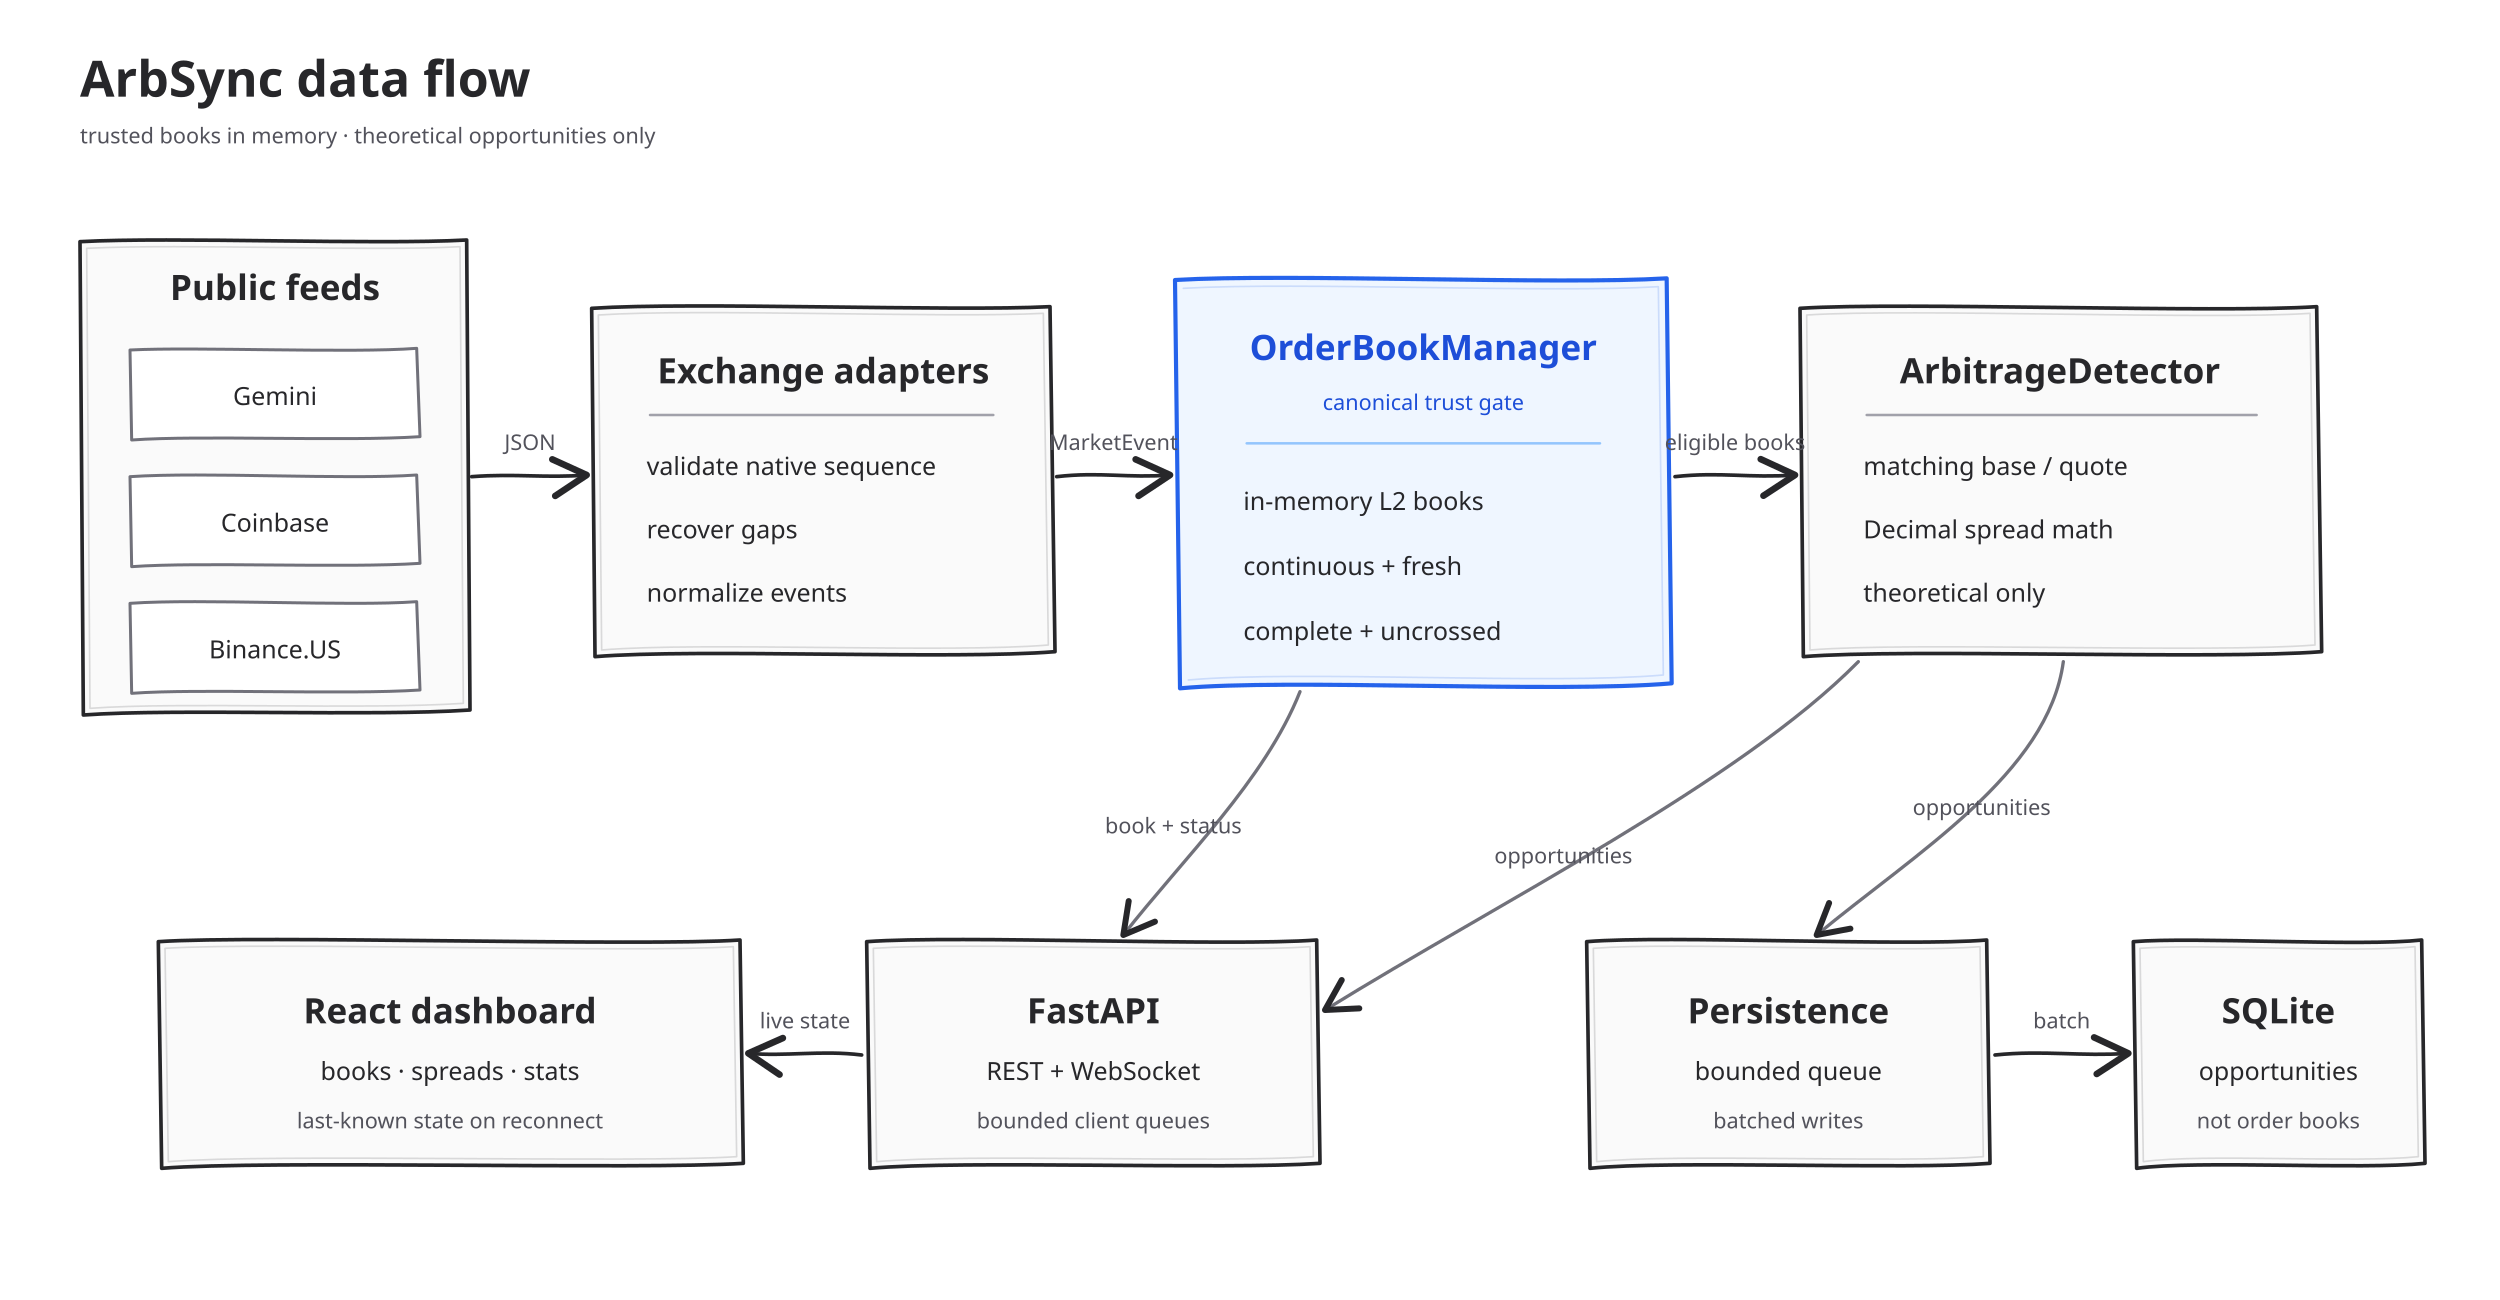
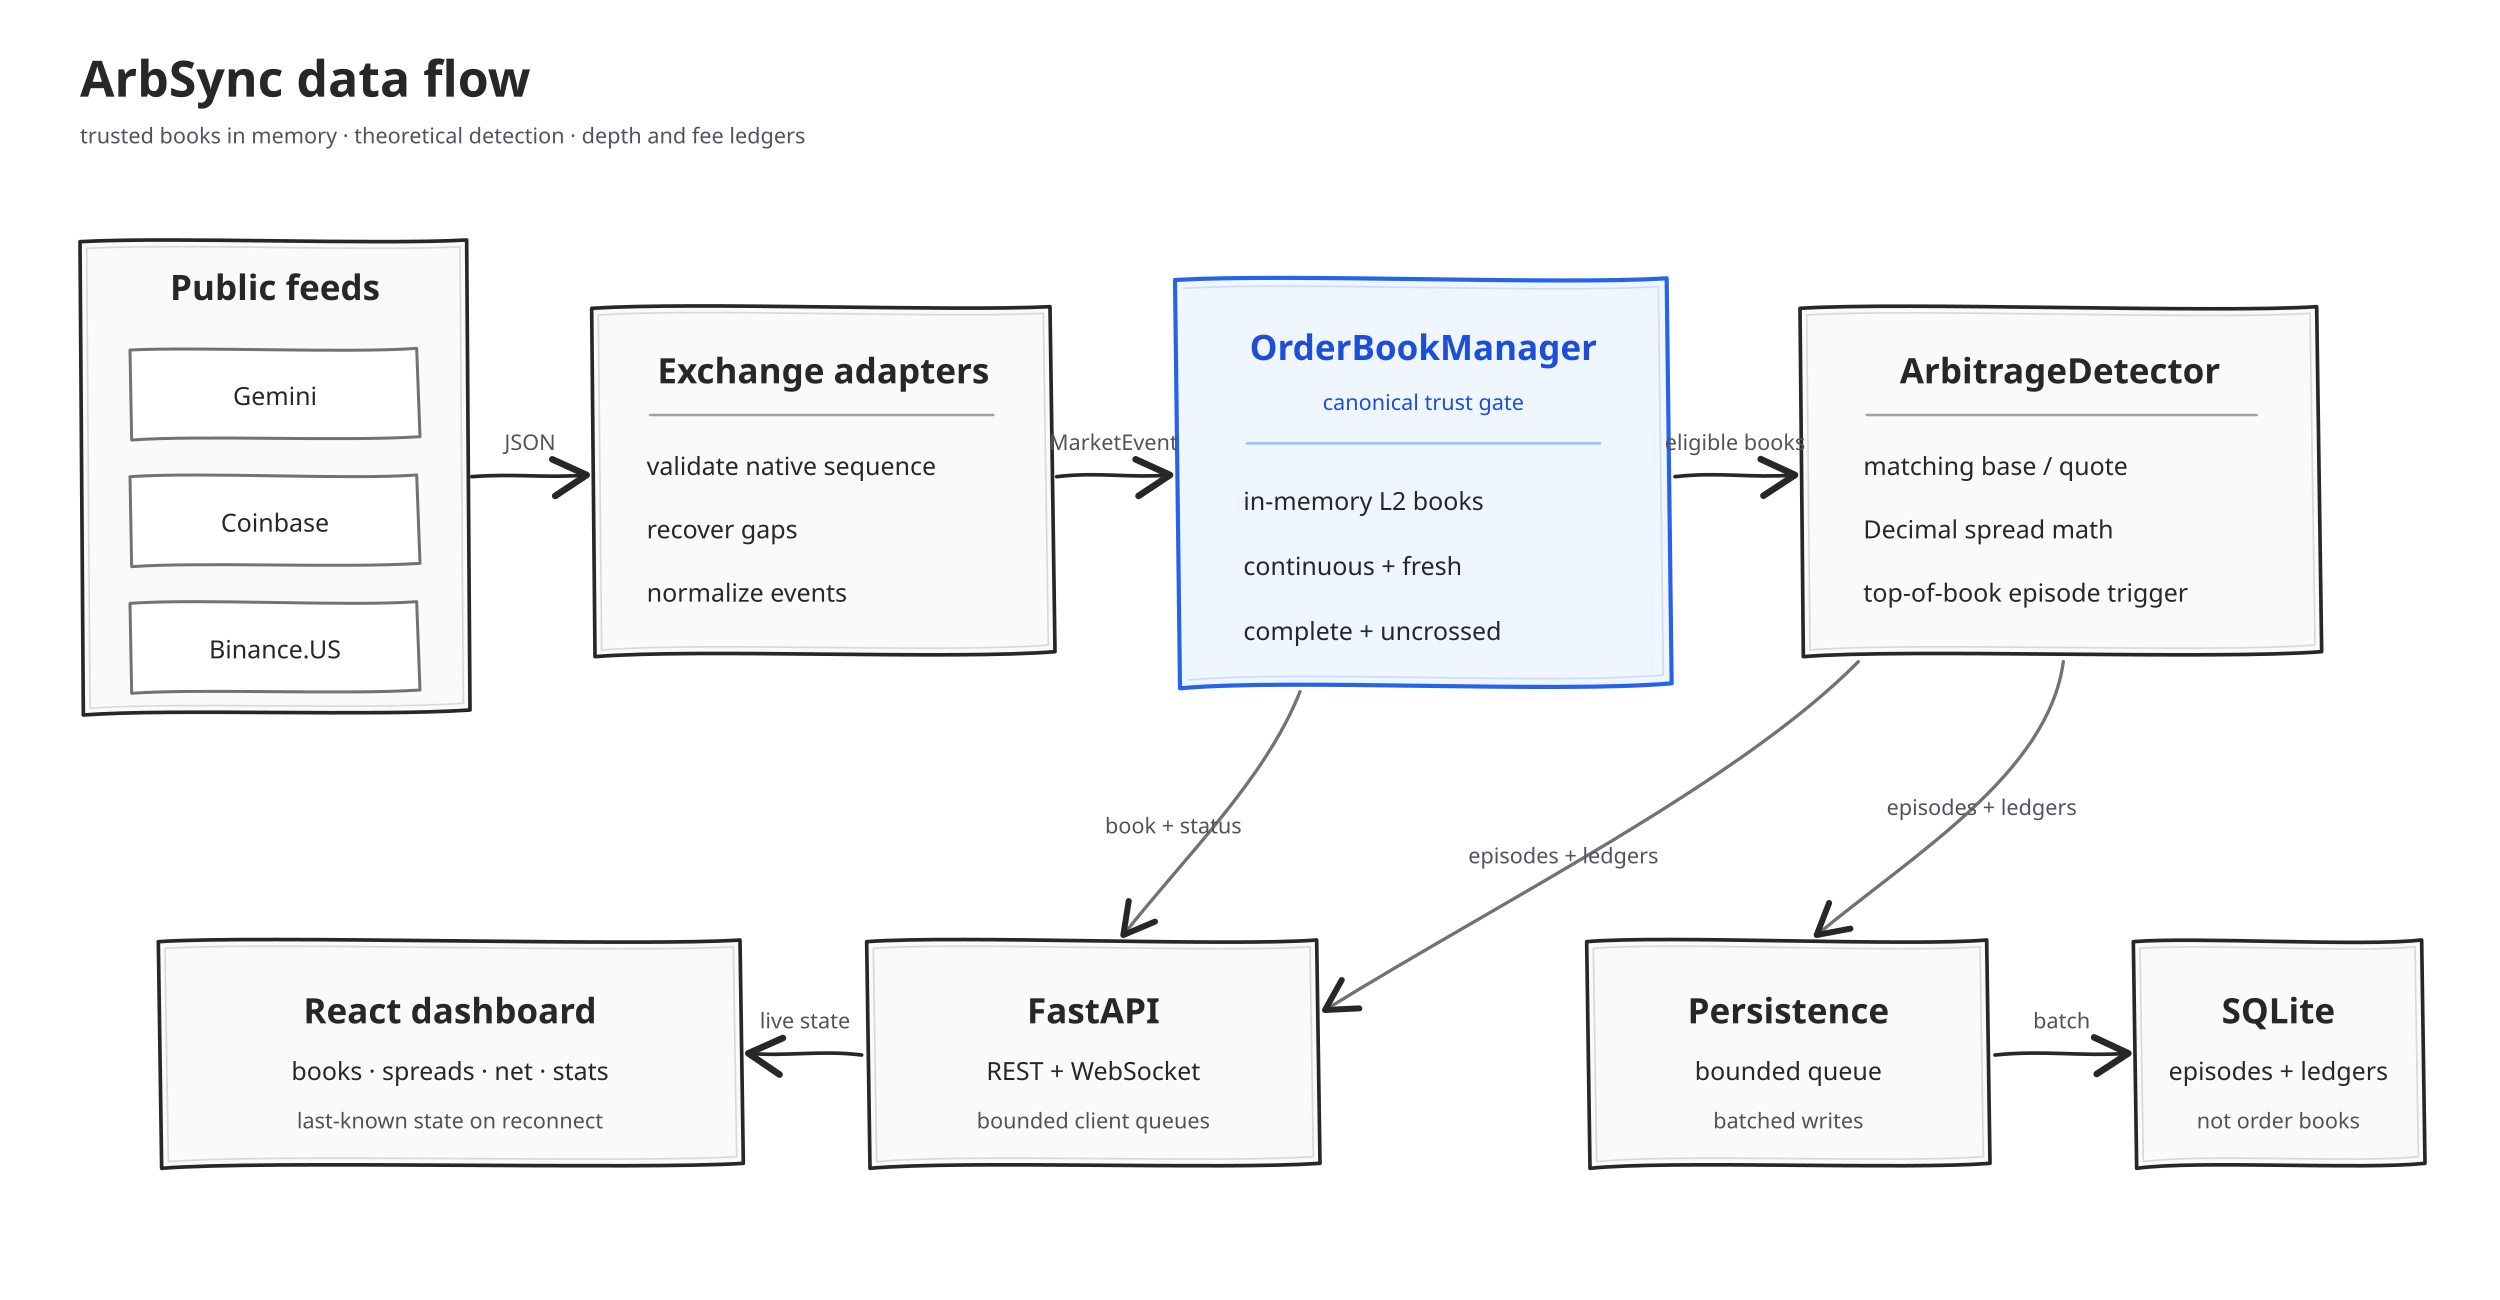
<svg xmlns="http://www.w3.org/2000/svg" width="1500" height="780" viewBox="0 0 1500 780" role="img" aria-labelledby="title description">
  <defs>
    <marker id="arrow" markerWidth="12" markerHeight="12" refX="10" refY="6" orient="auto" markerUnits="strokeWidth">
      <path d="M1 1 L10 6 L1 11" fill="none" stroke="#27272a" stroke-width="1.8" stroke-linecap="round" stroke-linejoin="round" />
    </marker>
    <style>
      text { font-family: "Segoe Print", "Comic Sans MS", sans-serif; fill: #27272a; }
      .title { font-size: 30px; font-weight: 700; }
      .heading { font-size: 21px; font-weight: 700; }
      .label { font-size: 15px; }
      .small { font-size: 13px; fill: #52525b; }
      .box { fill: #fafafa; stroke: #27272a; stroke-width: 2.2; stroke-linecap: round; stroke-linejoin: round; }
      .inner { fill: #ffffff; stroke: #71717a; stroke-width: 1.8; stroke-linecap: round; stroke-linejoin: round; }
      .accent { fill: #eff6ff; stroke: #2563eb; stroke-width: 2.5; stroke-linecap: round; stroke-linejoin: round; }
      .accent-text { fill: #1d4ed8; }
      .rough { fill: none; stroke: #27272a; stroke-width: 1; opacity: 0.16; stroke-linecap: round; stroke-linejoin: round; }
      .flow { fill: none; stroke: #27272a; stroke-width: 2.2; stroke-linecap: round; stroke-linejoin: round; marker-end: url(#arrow); }
      .branch { fill: none; stroke: #71717a; stroke-width: 2; stroke-linecap: round; stroke-linejoin: round; marker-end: url(#arrow); }
    </style>
  </defs>
  <rect width="1500" height="780" fill="#ffffff" />
  <text x="48" y="58" class="title">ArbSync data flow</text>
-   <text x="48" y="86" class="small">trusted books in memory · theoretical opportunities only</text>
+   <text x="48" y="86" class="small">trusted books in memory · theoretical detection · depth and fee ledgers</text>
  <path class="box" d="M48 145 C103 142 226 147 280 144 L282 426 C224 430 105 425 50 429 Z" />
  <path class="rough" d="M52 149 C111 146 224 151 276 148 L278 422 C217 426 109 421 54 425 Z" />
  <text x="165" y="180" text-anchor="middle" class="heading">Public feeds</text>
  <path class="inner" d="M78 210 C117 208 211 212 250 209 L252 262 C207 265 120 261 79 264 Z" />
  <text x="165" y="243" text-anchor="middle" class="label">Gemini</text>
  <path class="inner" d="M78 286 C122 283 208 288 250 285 L252 338 C207 341 120 337 79 340 Z" />
  <text x="165" y="319" text-anchor="middle" class="label">Coinbase</text>
  <path class="inner" d="M78 362 C120 359 210 364 250 361 L252 414 C207 417 119 413 79 416 Z" />
  <text x="165" y="395" text-anchor="middle" class="label">Binance.US</text>
  <path class="box" d="M355 185 C415 181 572 187 630 184 L633 391 C573 396 417 389 357 394 Z" />
  <path class="rough" d="M359 189 C420 185 568 191 626 188 L629 387 C569 392 421 385 361 390 Z" />
  <text x="494" y="230" text-anchor="middle" class="heading">Exchange adapters</text>
  <line x1="390" y1="249" x2="596" y2="249" stroke="#a1a1aa" stroke-width="1.5" stroke-linecap="round" />
  <text x="388" y="285" class="label">validate native sequence</text>
  <text x="388" y="323" class="label">recover gaps</text>
  <text x="388" y="361" class="label">normalize events</text>
  <path class="accent" d="M705 168 C772 164 936 171 1000 167 L1003 410 C934 416 773 407 708 413 Z" />
  <path d="M710 173 C779 169 931 176 995 172 L998 405 C930 411 780 402 713 408" fill="none" stroke="#2563eb" stroke-width="1" opacity="0.18" stroke-linecap="round" stroke-linejoin="round" />
  <text x="854" y="216" text-anchor="middle" class="heading accent-text">OrderBookManager</text>
  <text x="854" y="246" text-anchor="middle" class="small accent-text">canonical trust gate</text>
  <line x1="748" y1="266" x2="960" y2="266" stroke="#93c5fd" stroke-width="1.5" stroke-linecap="round" />
  <text x="746" y="306" class="label">in-memory L2 books</text>
  <text x="746" y="345" class="label">continuous + fresh</text>
  <text x="746" y="384" class="label">complete + uncrossed</text>
  <path class="box" d="M1080 185 C1141 181 1331 188 1390 184 L1393 391 C1330 396 1142 389 1082 394 Z" />
  <path class="rough" d="M1084 189 C1147 185 1327 192 1386 188 L1389 387 C1325 392 1147 385 1086 390 Z" />
  <text x="1236" y="230" text-anchor="middle" class="heading">ArbitrageDetector</text>
  <line x1="1120" y1="249" x2="1354" y2="249" stroke="#a1a1aa" stroke-width="1.5" stroke-linecap="round" />
  <text x="1118" y="285" class="label">matching base / quote</text>
  <text x="1118" y="323" class="label">Decimal spread math</text>
-   <text x="1118" y="361" class="label">theoretical only</text>
+   <text x="1118" y="361" class="label">top-of-book episode trigger</text>
  <path class="flow" d="M283 286 C310 284 327 287 352 285" />
  <text x="318" y="270" text-anchor="middle" class="small">JSON</text>
  <path class="flow" d="M634 286 C660 283 677 287 702 285" />
  <text x="668" y="270" text-anchor="middle" class="small">MarketEvent</text>
  <path class="flow" d="M1005 286 C1032 283 1050 287 1077 285" />
  <text x="1041" y="270" text-anchor="middle" class="small">eligible books</text>
  <path class="box" d="M520 565 C575 561 738 568 790 564 L792 698 C735 702 577 696 522 701 Z" />
  <path class="rough" d="M524 569 C582 565 733 572 786 568 L788 694 C731 698 581 692 526 697 Z" />
  <text x="656" y="614" text-anchor="middle" class="heading">FastAPI</text>
  <text x="656" y="648" text-anchor="middle" class="label">REST + WebSocket</text>
  <text x="656" y="677" text-anchor="middle" class="small">bounded client queues</text>
  <path class="box" d="M95 565 C154 561 387 568 444 564 L446 698 C385 702 157 696 97 701 Z" />
  <path class="rough" d="M99 569 C161 565 381 572 440 568 L442 694 C381 698 161 692 101 697 Z" />
  <text x="270" y="614" text-anchor="middle" class="heading">React dashboard</text>
-   <text x="270" y="648" text-anchor="middle" class="label">books · spreads · stats</text>
+   <text x="270" y="648" text-anchor="middle" class="label">books · spreads · net · stats</text>
  <text x="270" y="677" text-anchor="middle" class="small">last-known state on reconnect</text>
  <path class="branch" d="M780 415 C759 468 710 515 674 561" />
  <text x="704" y="500" text-anchor="middle" class="small">book + status</text>
  <path class="branch" d="M1115 397 C1044 469 900 541 795 606" />
-   <text x="938" y="518" text-anchor="middle" class="small">opportunities</text>
+   <text x="938" y="518" text-anchor="middle" class="small">episodes + ledgers</text>
  <path class="flow" d="M517 633 C493 630 471 634 449 632" />
  <text x="483" y="617" text-anchor="middle" class="small">live state</text>
  <path class="box" d="M952 565 C1000 561 1145 568 1192 564 L1194 698 C1144 702 1002 696 954 701 Z" />
  <path class="rough" d="M956 569 C1006 565 1140 572 1188 568 L1190 694 C1140 698 1006 692 958 697 Z" />
  <text x="1073" y="614" text-anchor="middle" class="heading">Persistence</text>
  <text x="1073" y="648" text-anchor="middle" class="label">bounded queue</text>
  <text x="1073" y="677" text-anchor="middle" class="small">batched writes</text>
  <path class="box" d="M1280 565 C1316 562 1418 568 1453 564 L1455 698 C1417 702 1318 696 1282 701 Z" />
  <path class="rough" d="M1284 569 C1322 566 1413 572 1449 568 L1451 694 C1413 698 1322 692 1286 697 Z" />
  <text x="1367" y="614" text-anchor="middle" class="heading">SQLite</text>
-   <text x="1367" y="648" text-anchor="middle" class="label">opportunities</text>
+   <text x="1367" y="648" text-anchor="middle" class="label">episodes + ledgers</text>
  <text x="1367" y="677" text-anchor="middle" class="small">not order books</text>
  <path class="branch" d="M1238 397 C1229 464 1149 512 1090 561" />
-   <text x="1189" y="489" text-anchor="middle" class="small">opportunities</text>
+   <text x="1189" y="489" text-anchor="middle" class="small">episodes + ledgers</text>
  <path class="flow" d="M1197 633 C1226 630 1249 634 1277 632" />
  <text x="1237" y="617" text-anchor="middle" class="small">batch</text>
</svg>
